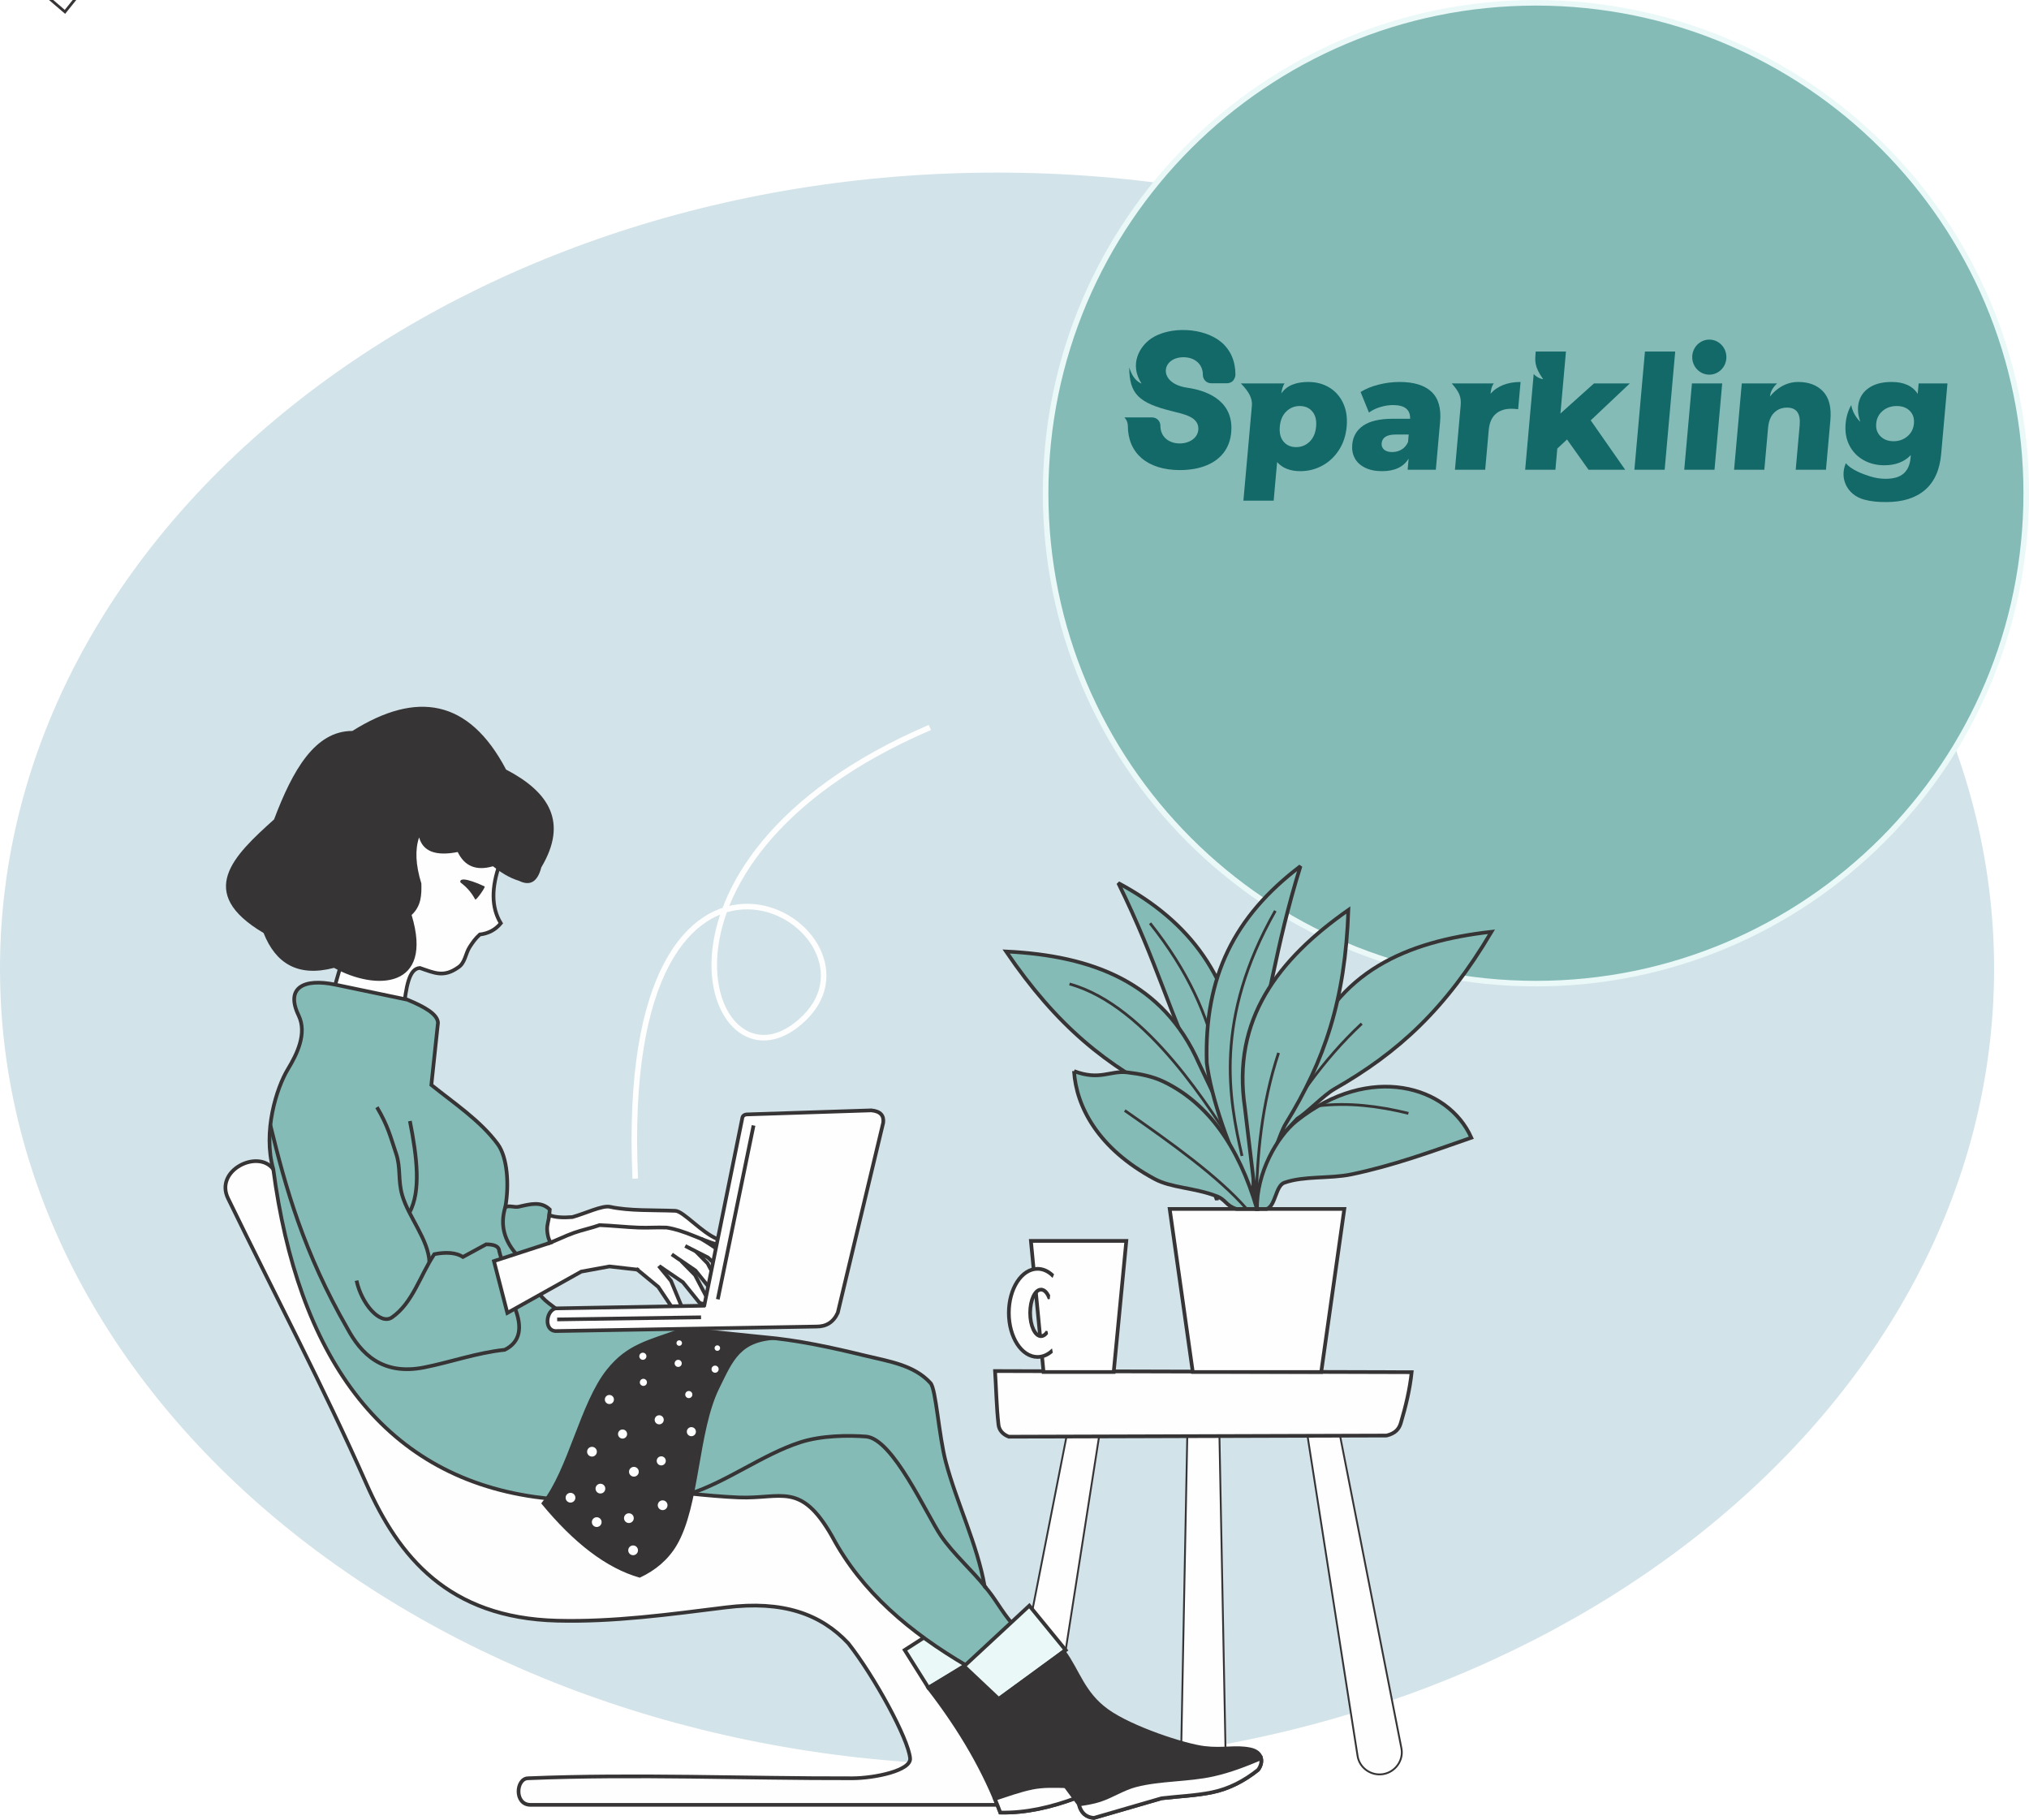
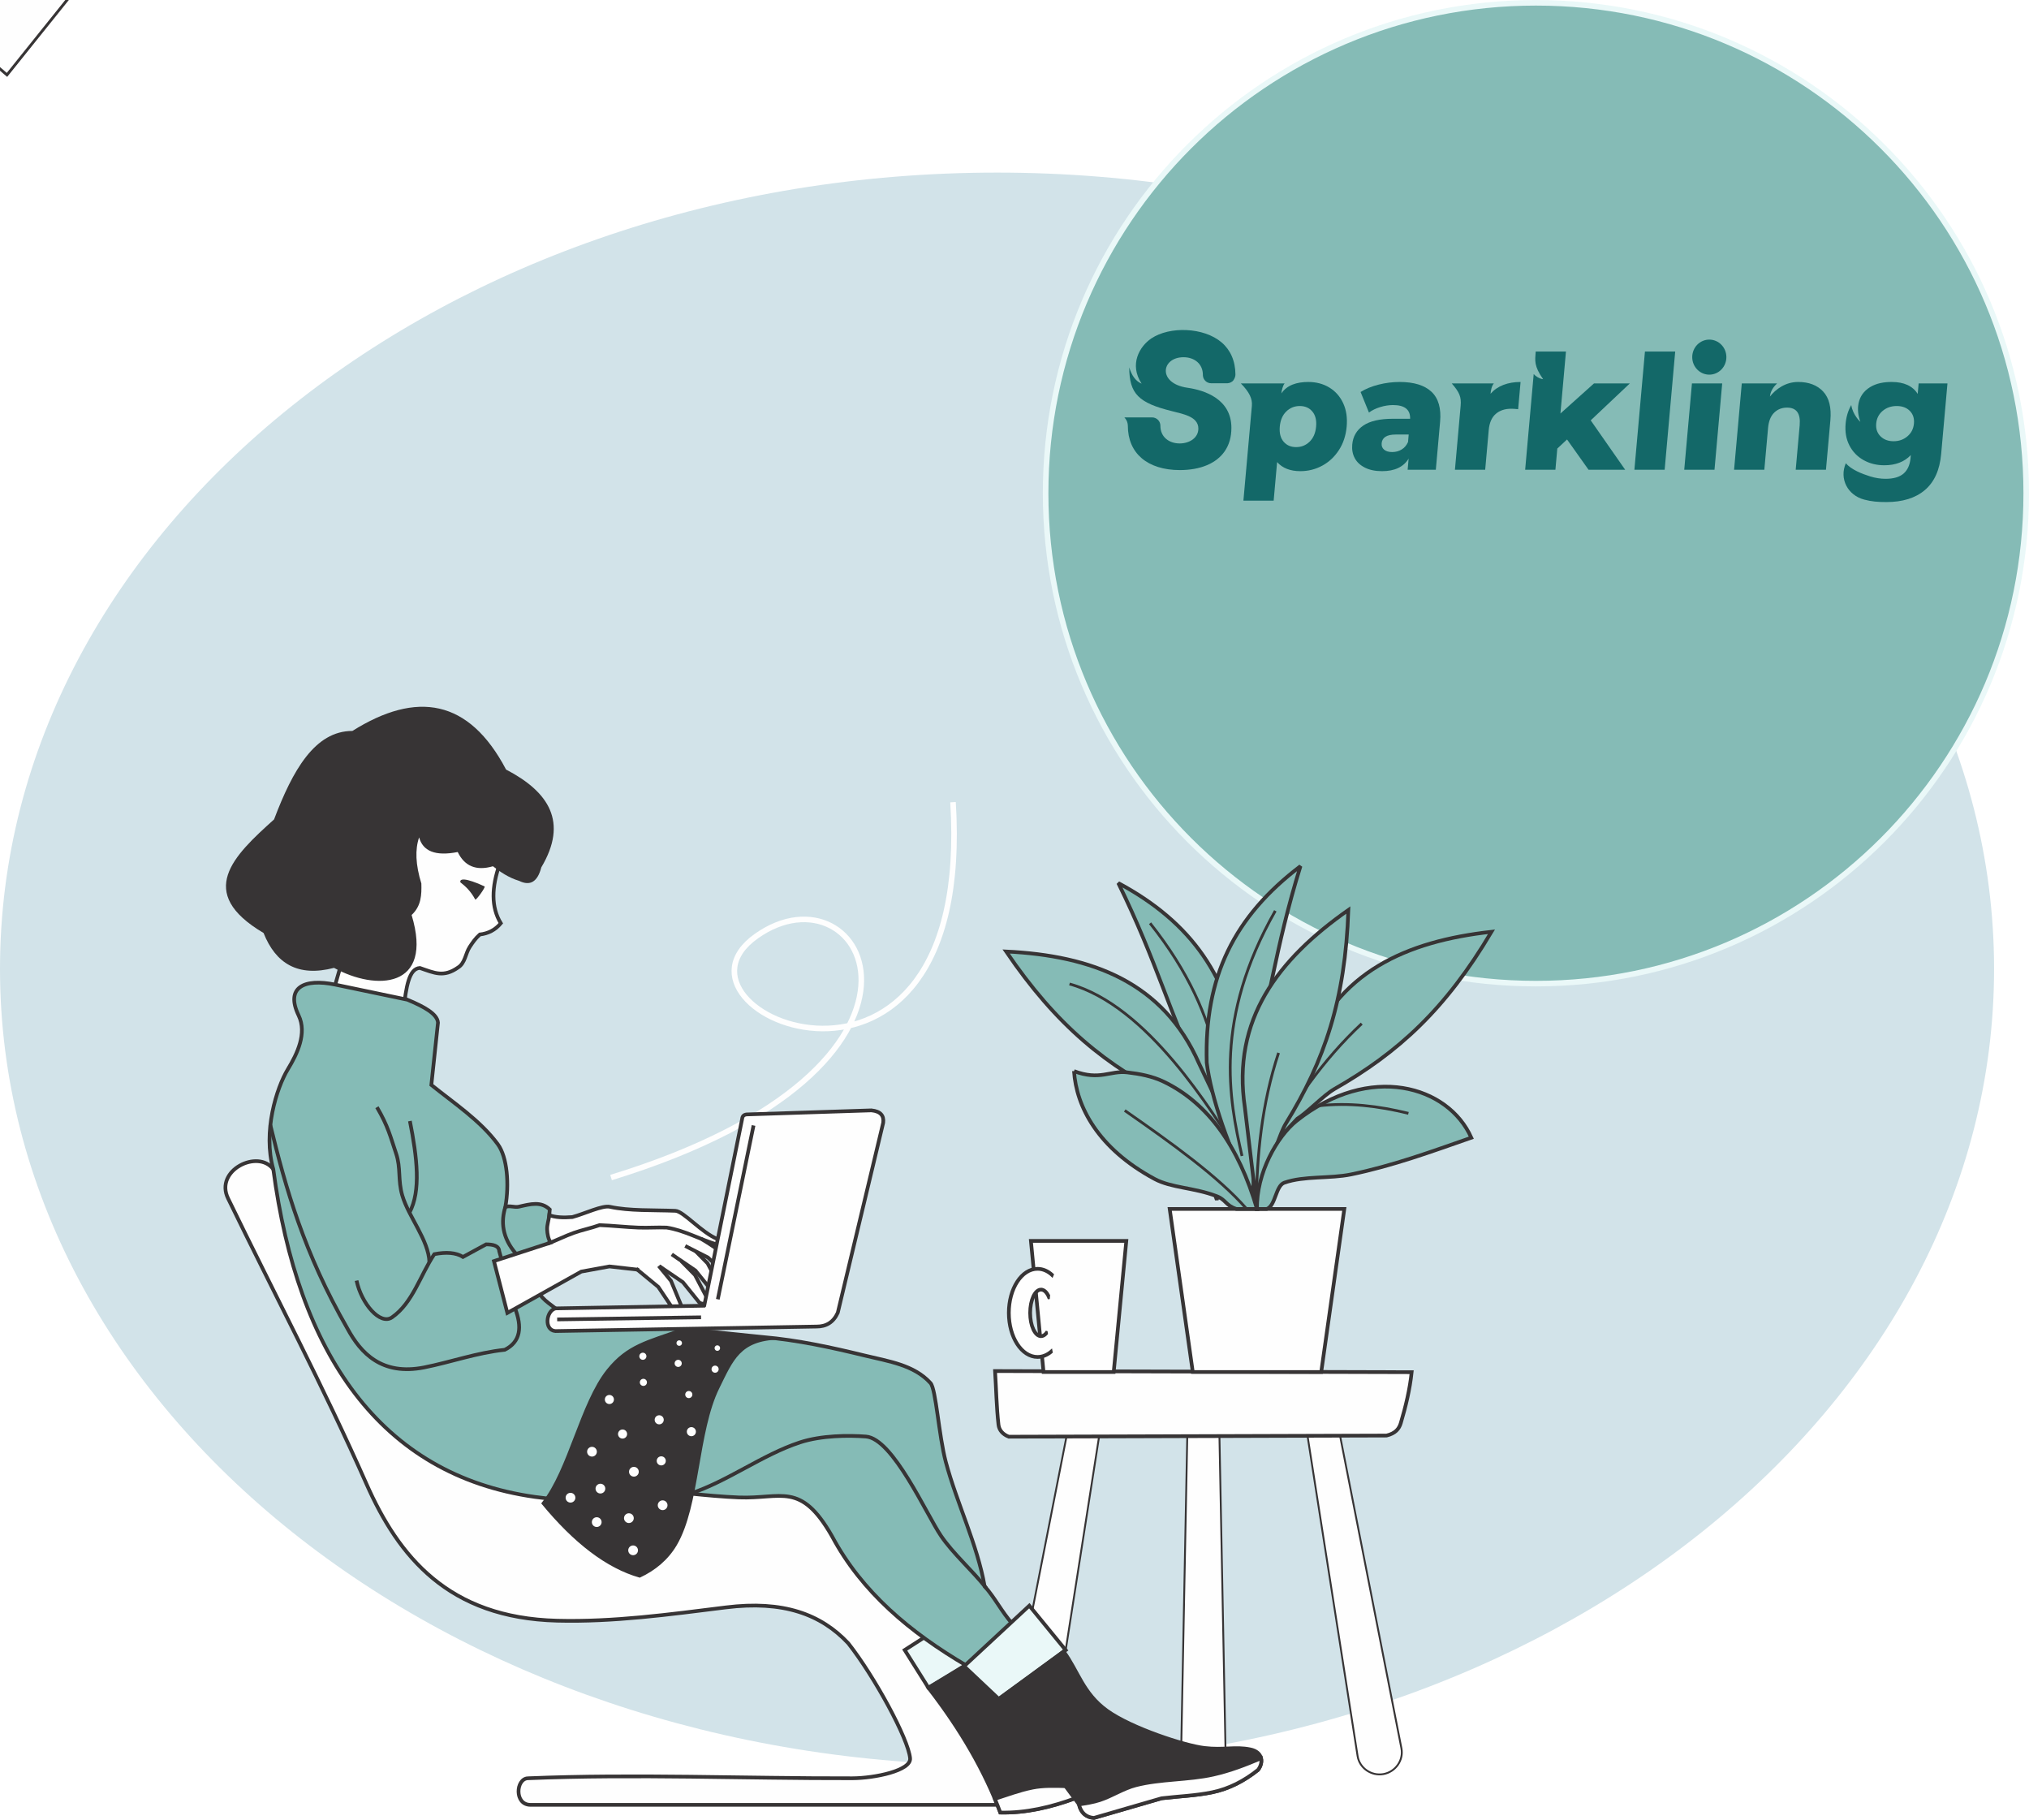
<svg xmlns="http://www.w3.org/2000/svg" xml:space="preserve" width="7.61in" height="6.824in" version="1.0" style="shape-rendering:geometricPrecision; text-rendering:geometricPrecision; image-rendering:optimizeQuality; fill-rule:evenodd; clip-rule:evenodd" viewBox="0 0 8049.65 7218.02">
  <defs>
    <style type="text/css">
   
    .str3 {stroke:#373435;stroke-width:11.02;stroke-miterlimit:2.613}
    .str4 {stroke:#FEFEFE;stroke-width:22.04;stroke-miterlimit:2.613}
    .str0 {stroke:#EAF8F8;stroke-width:22.04;stroke-miterlimit:2.613}
    .str1 {stroke:#373435;stroke-width:14.69;stroke-miterlimit:2.613}
    .str2 {stroke:#373435;stroke-width:7.35;stroke-miterlimit:2.613}
    .fil4 {fill:none}
    .fil3 {fill:#FEFEFE}
    .fil7 {fill:#373435}
    .fil1 {fill:#85BBB6}
    .fil0 {fill:#D2E3E9}
    .fil6 {fill:#EAF8F8}
    .fil5 {fill:#373435;fill-rule:nonzero}
    .fil2 {fill:#136868;fill-rule:nonzero}
   
  </style>
  </defs>
  <g id="Layer_x0020_1">
    <ellipse class="fil0" cx="3955.54" cy="3842.88" rx="3955.54" ry="3158.4" />
    <circle class="fil1 str0" cx="6093.45" cy="1956.2" r="1945.18" />
    <path class="fil2" d="M4695.51 1416.8c20.97,0 40.82,6.34 55.15,19.19 13.18,11.81 21.48,28.78 21.54,50.94l0 1.83c0.4,8.45 4,16.08 9.6,21.68 5.96,5.96 14.19,9.64 23.28,9.64l64.8 0c4.96,-0.32 9.72,-1.78 13.86,-3.93 4.33,-2.25 7.75,-5.13 9.74,-8.12 2.39,-3.59 4.41,-7.4 5.81,-11.31 1.32,-3.72 2.09,-7.52 2.07,-11.3 -0.34,-54.35 -20.05,-97.61 -54.77,-127.29 -70.93,-60.64 -206.62,-64.74 -279.2,-15.69 -45.44,30.7 -88.88,102.02 -38.24,179.31 -24.31,-10.54 -39.36,-32.78 -49.12,-64.81 0.18,105.97 38.24,141.16 168.94,173.63l2.21 0.56c24.36,5.9 46.57,11.29 64.22,19.11 11.22,4.98 20.52,10.92 27.21,18.51 7.45,8.46 11.63,18.56 11.63,30.99 0,18.4 -8.66,32.92 -22.08,43.07 -13.78,10.43 -32.71,15.97 -51.88,15.97 -21.04,0 -40.95,-6.36 -55.28,-19.26 -13.16,-11.84 -21.41,-28.86 -21.42,-51.1l0 -1.53c-0.38,-8.49 -3.98,-16.14 -9.61,-21.76 -5.95,-5.95 -14.19,-9.64 -23.28,-9.64l-110 0c3.82,3.89 6.92,8.35 9.2,13.2 2.82,6 4.41,12.63 4.56,19.48l0.05 0.25c0,54.85 19.55,98.48 54.25,128.4 35.79,30.85 88.01,47.62 151.96,47.62 40.63,0 77.29,-6.57 107.93,-19.52 29.24,-12.36 53.11,-30.6 69.77,-54.56 8.77,-12.61 15.58,-26.78 20.13,-42.48 4.45,-15.34 6.8,-32.34 6.8,-50.99 0,-114.02 -105.52,-149.18 -174.44,-159.02 -119.06,-17.01 -104.58,-121.07 -15.41,-121.07z" />
    <path class="fil2" d="M5190.42 1514.95c31.17,0 58.84,7.27 83.02,21.8 24.19,14.53 42.56,35.17 55.13,61.91 12.56,26.74 17.27,57.8 14.11,93.18 -3.16,35.38 -13.41,66.44 -30.75,93.18 -17.34,26.74 -39.4,47.38 -66.18,61.91 -26.78,14.53 -55.75,21.8 -86.91,21.8 -40.01,0 -70.74,-12.01 -92.18,-36.01l-13.65 152.89 -120.03 0c11.19,-125.32 22.43,-250.64 33.56,-375.96 2.47,-27.81 -9.31,-53.9 -43.8,-89.02 55.36,0 118.6,0 173.96,0 -6.95,7.08 -12.19,28.52 -13.2,39.9 22.28,-33.52 61.85,-45.58 106.92,-45.58zm-48.34 258.39c21.06,0 38.98,-7.27 53.75,-21.8 14.78,-14.53 23.29,-34.43 25.54,-59.7 2.26,-25.27 -2.7,-45.17 -14.88,-59.7 -12.19,-14.53 -28.8,-21.8 -49.86,-21.8 -21.06,0 -38.98,7.27 -53.75,21.8 -14.78,14.53 -23.29,34.43 -25.54,59.7 -2.26,25.27 2.7,45.17 14.89,59.7 12.18,14.53 28.8,21.8 49.86,21.8z" />
    <path class="fil2" d="M5552.41 1514.95c56.86,0 99.09,12.95 126.68,38.85 27.59,25.9 39,65.6 34.23,119.09l-16.97 190.16 -111.82 0 3.95 -44.22c-20.24,33.27 -55.42,49.91 -105.54,49.91 -26.54,0 -49.07,-4.64 -67.62,-13.9 -18.55,-9.27 -32.07,-21.79 -40.55,-37.59 -8.49,-15.79 -11.83,-33.8 -10.02,-54.02 2.89,-32.43 17.57,-57.59 44.01,-75.49 26.45,-17.9 65.57,-26.85 117.38,-26.85l68.23 0c1.12,-36.22 -21.48,-54.33 -67.81,-54.33 -16.42,0 -33.29,2.63 -50.61,7.9 -17.32,5.27 -32.29,12.53 -44.91,21.8l-33.16 -81.5c20.08,-12.63 44.01,-22.43 71.8,-29.38 27.79,-6.95 55.37,-10.42 82.74,-10.42zm-29.23 277.98c13.9,0 26.41,-3.37 37.54,-10.11 11.13,-6.74 19.59,-16.64 25.39,-29.69l2.65 -29.69 -51.81 0c-34.96,0 -53.47,11.59 -55.54,34.74 -0.94,10.53 2.31,18.96 9.75,25.27 7.44,6.32 18.11,9.48 32.01,9.48z" />
    <path class="fil2" d="M7133.72 1514.95c42.54,0 75.63,12.64 99.28,37.91 23.64,25.27 33.19,63.39 28.64,114.35l-17.48 195.84 -120.04 0 15.73 -176.26c4.17,-46.75 -12.49,-70.13 -49.97,-70.13 -20.64,0 -37.77,6.74 -51.4,20.22 -13.63,13.48 -21.65,33.69 -24.05,60.65l-14.78 165.52 -120.03 0 30.56 -342.42 111.22 0c5.76,0 15.46,0 28.91,0 -22,20.86 -26.47,37.73 -28.54,52.21 23.48,-29.6 61.95,-57.89 111.92,-57.89z" />
    <polygon class="fil2" points="6712.46,1520.64 6832.49,1520.64 6801.93,1863.05 6681.89,1863.05 " />
    <polygon class="fil2" points="6525.99,1394.29 6646.03,1394.29 6604.18,1863.05 6484.15,1863.05 " />
    <path class="fil2" d="M6216.89 1743.02l-38.59 36.01 -7.5 84.02 -120.04 0c11.29,-126.53 22.59,-253.06 33.88,-379.59 6.26,7.71 21.23,18.13 37.53,20.65 -37.22,-53.18 -32.15,-73.91 -29.58,-109.83l120.04 0 -21.93 245.75 133.22 -119.4 142.15 0 -155.23 146.57 136.67 195.84 -145.31 0 -85.31 -120.03z" />
    <path class="fil2" d="M5913.4 1561.71c13.61,-15.59 30.55,-27.27 50.83,-35.07 20.28,-7.79 43.06,-11.69 68.33,-11.69l-9.64 108.03c-10.84,-1.26 -19.84,-1.89 -27,-1.89 -25.69,0 -46.42,6.95 -62.19,20.84 -15.78,13.9 -24.94,35.17 -27.49,63.81l-14.04 157.3 -120.04 0c7.56,-84.68 15.16,-169.37 22.68,-254.05 3.11,-35.03 -4.93,-53.37 -35.41,-88.36 52.55,0 114.68,0 167.22,0 -8.68,9.9 -12.02,27.38 -13.24,41.07z" />
    <path class="fil2" d="M7726.17 1520.64l-24.98 279.87c-5.68,63.6 -27.2,111.3 -64.58,143.1 -37.37,31.8 -88.49,47.7 -153.35,47.7 -33.69,0 -58.68,-2.19 -87.48,-9.8 -65.44,-17.31 -99.68,-82.35 -72.78,-144.37 21.28,25.91 65.25,42.51 95.77,52.14 20.68,6.53 41.35,9.79 61.98,9.79 31.59,0 55.38,-6.95 71.36,-20.85 15.98,-13.9 25.19,-34.54 27.64,-61.91l1.01 -11.37c-25.57,26.96 -60.68,40.43 -105.32,40.43 -30.32,0 -57.72,-6.85 -82.19,-20.53 -24.47,-13.69 -43.17,-33.07 -56.1,-58.13 -12.92,-25.06 -17.92,-54.01 -14.99,-86.86 2.41,-27.02 9.86,-51.48 22.33,-73.38 6.04,39.64 36.29,67.14 36.06,66.51 -16.73,-45.55 -15,-104.72 38.52,-137.49 25.75,-15.76 55.53,-20.53 85.85,-20.53 48.86,0 83.25,15.8 103.17,47.38l3.72 -41.7 114.35 0zm-213.79 229.33c21.48,0 39.86,-6.53 55.13,-19.58 15.28,-13.06 23.83,-29.91 25.67,-50.54 1.84,-20.64 -3.61,-37.38 -16.36,-50.22 -12.76,-12.85 -30.08,-19.27 -51.98,-19.27 -21.9,0 -40.48,6.43 -55.74,19.27 -15.25,12.84 -23.8,29.58 -25.64,50.22 -1.84,20.63 3.81,37.48 16.97,50.54 13.16,13.06 30.47,19.58 51.95,19.58z" />
    <ellipse class="fil2" cx="6781.32" cy="1416.43" rx="67.75" ry="69.51" />
    <path class="fil3 str1" d="M2094.28 7053.26c-47.92,1.96 -54.55,105.49 10.55,105.49 681.46,0 1337.92,0 2006.88,0 -203.94,-407.88 -407.88,-815.76 -611.82,-1223.64 -530.07,-29.89 -1060.14,-59.78 -1590.21,-89.67 -275.14,-402.61 -550.29,-805.21 -825.43,-1207.82 -59.91,-81.15 -234.66,4 -179.33,116.03 182.84,377.11 378.99,748.07 548.53,1131.35 127.81,288.94 324.83,532.22 756.87,543.26 223.89,5.71 443.83,-24.6 669.84,-52.74 226.01,-28.14 376.52,26.31 485.24,142.41 104.55,132.93 238.45,379.23 245.25,456.23 4.3,48.67 -140.39,78.9 -229.43,79.12 -428.97,1.02 -858.32,-17.54 -1286.94,0z" />
    <g id="_2906669118544">
      <path class="fil3 str2" d="M4774.08 5582.66l0 0c48.57,0 62.37,39.8 63.31,88.3l24.99 1288.57c0.94,48.5 -39.79,88.3 -88.3,88.3l-0 0c-48.5,0 -89.24,-39.74 -88.3,-88.3l24.99 -1288.57c0.94,-48.56 14.74,-88.3 63.31,-88.3z" />
      <path class="fil3 str2" d="M5233.82 5593.8l0 -0c47.83,-8.43 68.33,28.37 77.68,75.96l248.37 1264.65c9.35,47.6 -23.85,93.86 -71.62,102.29l-0 0c-47.77,8.42 -94.78,-23.64 -102.29,-71.62l-199.15 -1273.33c-7.5,-47.98 -0.81,-89.51 47.01,-97.94z" />
      <path class="fil3 str2" d="M4314.33 5593.79l0 0c47.82,8.43 54.51,50.02 47.01,97.94l-199.15 1273.33c-7.5,47.92 -54.52,80.05 -102.29,71.62l-0 0c-47.77,-8.42 -80.98,-54.63 -71.62,-102.29l248.37 -1264.65c9.36,-47.66 29.85,-84.4 77.68,-75.96z" />
    </g>
    <path class="fil3 str1" d="M3961.3 5650.92c-8,-70.63 -9.06,-141.88 -13.58,-212.82 550.91,1.51 1101.83,3.02 1652.74,4.53 -7.35,69.5 -23.66,136.02 -43.01,201.5 -7.02,23.75 -21.71,41.22 -56.6,49.81 -499.6,1.51 -999.2,3.02 -1498.8,4.53 -24.5,-9.6 -38.38,-26.58 -40.75,-47.54z" />
    <polygon class="fil3 str1" points="4640.51,4795.11 5333.31,4795.11 5241.69,5441.89 4732.12,5441.89 " />
    <polygon class="fil3 str1" points="4089.97,4921.89 4468.44,4921.89 4418.39,5441.89 4140.02,5441.89 " />
    <path class="fil3" d="M4116.16 5032.6c62.85,0 113.81,78.25 113.81,174.79 0,96.53 -50.95,174.79 -113.81,174.79 -62.85,0 -113.81,-78.25 -113.81,-174.79 0,-96.54 50.95,-174.79 113.81,-174.79zm13.82 82.44c23.77,0 43.05,41.35 43.05,92.36 0,51 -19.28,92.35 -43.05,92.35 -23.78,0 -43.06,-41.35 -43.06,-92.35 0,-51.01 19.28,-92.36 43.06,-92.36z" />
    <g id="_2906669120848">
      <path class="fil1 str1" d="M4827.31 4758.41c-28.84,-67.17 -53.71,-460.03 -59.06,-471.1 -127.23,-262.77 -177.4,-471.14 -331.68,-784.87 290.08,155.7 445.65,374.47 488.44,711.98 4.96,134.77 -33.67,360.88 -97.7,543.99z" />
      <path class="fil4 str3" d="M4562.69 3661.88c307.98,386.71 297.81,707.75 281.58,940.11" />
    </g>
    <g id="_2906669118064">
      <path class="fil1 str1" d="M4930.54 4583.78c-41.2,-39.07 -82.4,-78.14 -123.6,-117.21 -42.59,-22.93 -110.96,-87.34 -154.66,-108.82 -261.63,-128.54 -460.05,-288.62 -660.66,-583.83 339.59,16.65 623.13,120.56 765.39,444.37 57.84,121.83 115.69,243.66 173.53,365.5z" />
      <path class="fil4 str3" d="M4243.09 3902.82c311.41,85.94 563.78,505.05 674.17,675.28" />
    </g>
    <path class="fil5 str2" d="M4116.16 5028.93c22.41,0 43.32,9.47 61.1,25.92 -1.21,2.18 -2.25,4.57 -3.09,7.15 -16.87,-16.3 -36.76,-25.73 -58.01,-25.73 -30.11,0 -57.49,18.93 -77.41,49.52 -20.22,31.05 -32.73,74.05 -32.73,121.6 0,47.55 12.51,90.55 32.73,121.6 19.92,30.59 47.3,49.52 77.41,49.52 19.95,0 38.7,-8.31 54.88,-22.83 0.39,2.66 0.96,5.44 1.66,8.26 -16.76,13.97 -36.02,21.91 -56.55,21.91 -32.74,0 -62.28,-20.21 -83.54,-52.87 -20.96,-32.2 -33.94,-76.61 -33.94,-125.59 0,-48.97 12.97,-93.39 33.94,-125.59 21.27,-32.66 50.8,-52.87 83.54,-52.87zm13.82 82.44c15.1,0 25.92,13.56 32.6,26.8 -0.69,3.81 -1.25,7.39 -1.16,11.29l-0.97 2.32c-5.11,-13.86 -15.42,-33.07 -30.47,-33.07 -10.33,0 -19.94,9.53 -27.12,24.93 -7.58,16.25 -12.26,38.79 -12.26,63.75 0,24.96 4.69,47.5 12.26,63.75 7.18,15.39 16.79,24.92 27.12,24.92 8.14,0 15.84,-5.92 22.25,-15.97 0.29,3.53 0.78,6.91 1.59,10.25 -6.93,8.32 -15.05,13.07 -23.83,13.07 -13.45,0 -25.37,-11.15 -33.77,-29.17 -8,-17.17 -12.96,-40.82 -12.96,-66.85 0,-26.04 4.95,-49.69 12.96,-66.85 8.4,-18.02 20.34,-29.18 33.77,-29.18z" />
    <g id="_2906669120176">
      <path class="fil1 str1" d="M5030.25 4562.16c38.7,-41.54 77.4,-83.09 116.11,-124.63 41.09,-25.53 105.34,-94.05 147.63,-118.18 253.17,-144.49 441.3,-316.55 623.25,-623.61 -337.91,37.65 -614.47,158.9 -736.42,490.89 -50.19,125.18 -100.38,250.36 -150.57,375.54z" />
      <path class="fil4 str3" d="M5402.36 4060.06c-156.17,145.8 -270.17,314.68 -369.8,491.42" />
    </g>
    <g id="_2906669121136">
      <path class="fil1 str1" d="M4968.51 4736.88c18.05,-70.84 -18.42,-462.79 -14.84,-474.56 84.86,-279.35 102.05,-492.98 205.71,-826.87 -262.37,198.87 -382.06,439.16 -371.9,779.22 16.03,133.91 89.33,351.27 181.03,522.2z" />
      <path class="fil4 str3" d="M5059.56 3612.55c-244.15,429.87 -184.24,745.42 -132.11,972.44" />
    </g>
    <g id="_2906669121280">
      <path class="fil1 str1" d="M4986.91 4795.11c14.02,-55.02 28.04,-110.04 42.06,-165.06 23.8,-42.11 47.29,-133.06 72.82,-174.53 152.78,-248.25 235.28,-489.48 247.57,-846.19 -278.4,195.17 -462.86,434.26 -410.54,784.05 16.03,133.91 32.06,267.82 48.1,401.73z" />
      <path class="fil4 str3" d="M5072.44 4176.03c-67.06,202.86 -86.03,405.72 -88.64,608.59" />
    </g>
    <g id="_2906669057248">
      <path class="fil1 str1" d="M5144.89 4444.9c289.3,-229.63 600.54,-138.76 692.29,67.62 -156.23,54.41 -310.35,111.25 -477.07,145.62 -84.53,17.42 -185.47,5.17 -264.68,32.75 -35.02,12.19 -34.64,92.02 -69.68,104.22 -12.95,0 -25.89,0 -38.84,0 -2.9,-140.89 79.12,-287.62 157.98,-350.21z" />
      <path class="fil4 str3" d="M5231.04 4386.02c118.86,-13.68 237.72,0.64 356.59,29.9" />
    </g>
    <polygon class="fil6 str1" points="3846.11,6597.81 3683.37,6694.32 3589.21,6544.57 3699.51,6473.72 " />
    <g id="_2906669057680">
      <path class="fil1 str1" d="M4261.01 4248.48c8.55,139.74 94.4,306.69 319.78,427.77 66.61,35.78 155.7,33.77 245.73,68.04 38.01,14.46 35.14,36.78 78.48,50.82 27.3,0 54.6,0 81.9,0 -72.69,-248.89 -195.24,-420.58 -370.09,-504.77 -45.22,-21.77 -94.88,-31.05 -144.72,-36.91 -68.74,-8.08 -108.52,33.73 -211.08,-4.94z" />
      <path class="fil4 str3" d="M4462.26 4404.65c189.03,131.7 372.46,263.09 483.7,390.46" />
    </g>
    <g>
      <path class="fil3 str1" d="M1350.49 3834.38c-10.41,36.18 -20.82,72.36 -31.23,108.54 85.29,41.37 179.75,61.35 281.03,65.42 11.31,-95.51 22.01,-166.17 65.37,-169.1 58.84,20.14 94.2,38.38 151.71,-1.89 28.05,-17.39 29.46,-56.1 46.19,-81.47 12.01,-18.23 22.04,-33.14 40.05,-49.37 32.43,-3.83 60.68,-17.27 83.26,-44.61 -38.97,-63.73 -36.86,-143.45 -4.46,-234.93 -109.53,-48.57 -219.07,-97.14 -328.61,-145.72 -101.11,184.38 -202.22,368.75 -303.33,553.13z" />
      <path class="fil7" d="M1826.04 3497.01c0.18,-27.44 96.62,18.88 96.74,19.09 2.71,4.56 -30.75,51.44 -37.01,52.13 -20.11,-36.64 -40.32,-53.59 -59.19,-68.63 -0.28,-0.22 -0.23,-0.17 -0.55,-2.59z" />
      <path class="fil7" d="M1815.89 3379.39c-90.2,17.75 -138.29,-4.38 -153.15,-57.99 -16.37,47.43 -14.36,107.71 8.92,182.89 1.09,44.43 0.23,88.47 -38.66,124.9 88.82,293.61 -142.16,301.04 -307.79,209.65 -143.29,37.43 -231.4,-17.11 -279.54,-138.28 -271.85,-160.76 -119.29,-305.8 41.63,-450.53 73.57,-194.39 161.73,-351.14 310.77,-350.91 254.5,-159.8 462.19,-127.18 609.63,153.15 170.37,88.69 246.98,208.19 139.77,388.08 -15.06,58.37 -44.91,74.47 -87.73,53.53 -44.27,-13.53 -75.68,-36.5 -104.08,-57.99 -66.71,19.39 -112.71,-0.55 -139.77,-56.5z" />
      <animateTransform attributeName="transform" attributeType="XML" type="rotate" values="0;20;0" dur="3s" repeatCount="indefinite" keySplines="0.42 0 0.58 1" keyTimes="0;0.5;1" additive="sum" transform-origin="3567.51 3438.53" />
      <animateTransform attributeName="transform" attributeType="XML" type="translate" values="0 0; 0 -15;0 0;" dur="2s" repeatCount="indefinite" />
    </g>
    <path class="fil1 str1" d="M1616.13 3965.09c-95.35,-19.91 -190.7,-39.82 -286.05,-59.74 -124.36,-25.62 -198.9,11.13 -145.25,122.51 34.03,70.65 -6.17,152.81 -42.52,212.61 -45.57,74.96 -100.12,249.77 -58.06,397.13 96.36,727.77 423.19,1213.34 1038.11,1299.73 249.32,35.03 364.35,-10.41 616.11,-13.11 57.93,6.07 133.15,12.86 192.77,15.19 169.14,6.61 244.73,-64.81 369.61,153.83 118.11,221.29 309.67,381.71 535.15,514.04 63.93,-59.98 115.67,-107.76 179.6,-167.74 -40.5,-45.22 -68.81,-102.64 -109.31,-147.86 -28.74,-165.22 -110.4,-329.29 -154.09,-493.36 -27.84,-104.56 -38.67,-288.39 -60.55,-312.55 -65.53,-72.39 -165.83,-85.98 -263.32,-109.73 -129.35,-31.51 -263.41,-60.81 -398.83,-72.51 -264.59,-27 -529.17,-54 -793.76,-80.99 -25.65,-37.8 -68.55,-51.44 -94.2,-89.24 4.32,-60.51 59.46,-146.18 42.87,-204.52 -13,-45.73 -6.45,-88.03 -3.34,-131.47 -34.34,-33.16 -75.33,-22.03 -123.09,-11.11 -16.45,3.76 -35.74,-5.68 -53.07,0.98 15.9,-89.59 7.75,-197.38 -30.05,-248.88 -68.16,-92.88 -173.79,-162.85 -263.56,-235.07 8.77,-82.34 17.55,-164.69 26.32,-247.04 -2.64,-34.99 -55.89,-63.81 -121.49,-91.12z" />
    <path class="fil4 str1" d="M1072.58 4462.66c61.01,250.54 132.65,505.88 306.06,807.26 52.2,96.14 135.16,187.36 304.44,153.72 106.04,-21.07 208.71,-58.23 319.42,-69.87 62.92,-31.47 70.17,-89.97 39.93,-166.7 -20.63,-74.86 -41.26,-149.73 -61.89,-224.59 -1.42,-21.7 -23.83,-26.59 -51.91,-26.95 -30.61,16.64 -61.22,33.27 -91.83,49.91 -28.14,-17.65 -67.02,-19.95 -113.79,-10.98 -55.9,83.51 -85.26,193.07 -167.7,250.54 -47.17,32.89 -121.89,-55.06 -140.74,-145.74" />
    <path class="fil4 str1" d="M1495.43 4391.52c44.98,76.95 53.03,115.98 76.04,183.94 19.36,57.17 6.56,104.86 24.5,166.08 25.01,85.37 104.54,176.86 107.59,264.57" />
    <path class="fil4 str1" d="M1626.19 4446.42c28.55,143.97 44.42,277.95 -1.74,363.22" />
    <path class="fil3" d="M2184.42 4928.8c-74.94,24.38 -149.88,48.76 -224.82,73.14 17.73,68.54 35.45,137.09 53.18,205.63 97.79,-54.66 195.59,-109.32 293.38,-163.98 37.23,-6.8 74.45,-13.59 111.68,-20.39 39,4.43 78,8.86 117,13.29 57.44,51.37 186.69,-13.44 237.06,-54.48 38.85,7.17 31.35,-12.91 60.74,6.08 4.94,-24.36 9.89,-48.71 14.83,-73.07 -64.41,-25.79 -135.94,-111.25 -168.15,-112.53 -89.51,-3.55 -181.82,0.99 -259.7,-15.95 -29.91,-6.5 -99.27,27.18 -148.91,40.77 -37.09,2.97 -68.51,1.21 -91.43,-7.64 -2.14,19.51 -9.47,38.59 -8.6,57.25 0.83,17.69 4.16,36.24 13.73,51.86z" />
    <path class="fil4 str1" d="M2171.52 4933c36.45,-12.97 68.74,-30.11 105.19,-43.07 32.65,-11.61 69.48,-19.07 102.13,-30.69 48.73,1.79 105.59,8.05 154.31,9.82 39.9,1.46 71.69,-1.54 111.6,-0.07 70.24,10.79 133.4,47.65 200.09,67.31" />
    <path class="fil4 str1" d="M2004.91 4787.2c-17.77,57.11 -13.91,121.23 42.69,186.11" />
    <path class="fil7 str2" d="M3087.58 5309.62c-153.5,4.89 -182.13,83.34 -237.25,195.13 -85.35,173.1 -77.01,466 -168.42,621.84 -34.06,58.06 -84.87,99.41 -144.04,127.16 -130.07,-37.13 -258.65,-136.48 -385.93,-290.76 105.77,-131.67 152.97,-397.22 258.73,-528.89 79.58,-99.07 157.08,-113.43 297.32,-163.36 125.24,12.8 250.48,25.6 379.58,38.88z" />
    <circle class="fil3" cx="2263.34" cy="5940.5" r="19.35" />
    <circle class="fil3" cx="2382.05" cy="5904.42" r="19.35" />
    <circle class="fil3" cx="2348.58" cy="5758" r="19.35" />
    <circle class="fil3" cx="2514.87" cy="5837.49" r="19.35" />
    <circle class="fil3" cx="2628.87" cy="5970.31" r="19.35" />
    <circle class="fil3" cx="2495" cy="6021.56" r="19.35" />
    <circle class="fil3" cx="2511.73" cy="6149.16" r="19.35" />
    <circle class="fil3" cx="2367.4" cy="6037.25" r="19.35" />
    <circle class="fil3" cx="2623.38" cy="5794.34" r="18.04" />
    <circle class="fil3" cx="2469.9" cy="5687.93" r="18.04" />
    <circle class="fil3" cx="2417.61" cy="5550.92" r="18.04" />
    <circle class="fil3" cx="2615.28" cy="5631.45" r="18.04" />
    <circle class="fil3" cx="2742.87" cy="5678.51" r="18.04" />
    <circle class="fil3" cx="2732.69" cy="5531.32" r="14.13" />
    <circle class="fil3" cx="2552.53" cy="5482.93" r="14.13" />
    <circle class="fil3" cx="2550.44" cy="5379.39" r="14.13" />
    <circle class="fil3" cx="2694.76" cy="5327.09" r="10.99" />
    <circle class="fil3" cx="2690.58" cy="5407.63" r="14.13" />
    <circle class="fil3" cx="2837.01" cy="5430.64" r="14.13" />
    <circle class="fil3" cx="2845.89" cy="5346.97" r="10.99" />
    <g id="_2906669068576">
      <path class="fil7 str1" d="M3950.03 6721.5c-38.8,-39.64 -77.6,-79.27 -116.39,-118.91 -50.09,30.58 -100.18,61.15 -150.27,91.73 131.72,169.89 225.18,334.67 285.16,494.99 102.5,2.18 201.79,-21.31 299.51,-57.39 -88.18,-122.85 -176.36,-245.7 -264.54,-368.56 -17.82,-13.96 -35.64,-27.91 -53.47,-41.87z" />
      <path class="fil3 str1" d="M3946.94 7134.88c48.93,-15.49 95.64,-33.6 149.41,-44.44 42.33,-8.53 90.02,-7.12 137.98,-5.48l33.71 46.96c-97.72,36.08 -197.01,59.57 -299.51,57.39 -6.77,-18.09 -13.96,-36.24 -21.59,-54.43z" />
    </g>
    <g>
      <path class="fil4 str1" d="M2738.46 5924.24c148.1,-48.7 286.71,-154.41 434.8,-203.1 85.62,-28.14 193.97,-28.48 262.22,-23.29 107.15,8.15 239.8,308.68 297.61,393.74 49.02,72.13 125.32,138.08 178.97,206.75" />
      <animateTransform attributeName="transform" attributeType="XML" type="rotate" values="0;40;0" dur="3s" repeatCount="indefinite" keySplines="0.42 0 0.58 1" keyTimes="0;0.15;1" additive="sum" transform-origin="3567.51 3438.53" />
      <animateTransform attributeName="transform" attributeType="XML" type="translate" values="0 10; -10 -10; 0 10;" dur="2s" repeatCount="indefinite" />
      <polygon class="fil6 str1" points="4227.9,6545 4083.61,6368.73 3824.81,6608.9 3962.09,6738.34 " />
      <path class="fil7 str1" d="M4219.7 6550.29c-83.94,61.73 -167.89,123.45 -251.83,185.18 104.1,140.15 208.2,280.29 312.31,420.44 7.92,33.46 27.43,52.15 59.65,54.68 89.47,-25.96 178.95,-51.92 268.43,-77.88 67.38,-8.01 136.27,-10.21 202.15,-24.02 65.87,-13.81 125.6,-44.81 180.61,-88.65 21.84,-28.13 19.72,-70.82 -30.65,-81.19 -60.18,-12.39 -105.07,3.43 -182.83,-5.86 -77.76,-9.29 -289.45,-78.23 -385.5,-147.41 -96.05,-69.18 -114.88,-156.86 -172.32,-235.29z" />
      <path class="fil3 str1" d="M4280.45 7157.05c8.09,32.75 27.52,51.04 59.38,53.54 89.47,-25.96 178.95,-51.92 268.43,-77.88 67.38,-8.01 136.27,-10.21 202.15,-24.02 65.87,-13.81 125.6,-44.81 180.61,-88.65 10.69,-13.77 15.64,-31.02 12,-46.27 -61.26,25.91 -121.43,49.62 -189.96,64.99 -98.65,22.12 -208.96,16.92 -307.01,42.16 -49.9,12.84 -93.34,42.54 -142.6,58.83 -26.42,8.73 -54.8,12.96 -82.98,17.3z" />
    </g>
+     <path class="fil4 str4" d="m2424.22,4670.55c1447.1,-444.54 1005.96,-1261.89 576.58,-957.66c-429.39,304.22 867.05,850.43 780.08,-531.21" fill="none" id="motionPath" stroke="#000" stroke-width="2">
+       <animate attributeName="stroke-dasharray" from="0 5000" to="5000 0" dur="7.5s" fill="freeze" calcMode="spline" keySplines="0.1 1 1 0.1;" begin="0.1s" />
+     </path>
    <g>
-       <path id="motionPath" class="fil4 str4" stroke="#000" stroke-width="2" fill="none" d="M3689.2 2885.33c-1246.92,534.29 -866.81,1516.64 -496.82,1151 369.99,-365.64 -747.11,-1022.12 -672.17,638.45" />
-       <animate attributeName="stroke-dasharray" from="0 5000" to="5000 0" dur="3s" begin="1s" fill="freeze" />
-     </g>
-     <g id="_2906669066992" transform="translate(-4000, -3000)">
-       <polygon class="fil3 str3" points="5013.55,2104.98 3481.28,2473.77 3827.24,2726.11 3843.23,3036.67 4056.74,2874.54 4257.69,3046.95 ">
-         <animateMotion dur="5s" repeatCount="indefinite" fill="freeze">
+       <g style="transform-origin: -100px -0px;">
+         <g id="_2906669066992" transform="translate(-4230, -2750)">
+           <g>
+             <polygon class="fil3 str3" points="5013.55,2104.98 3481.28,2473.77 3827.24,2726.11 3843.23,3036.67 4056.74,2874.54 4257.69,3046.95 " />
+             <line class="fil4 str3" x1="3827.24" y1="2726.11" x2="5013.55" y2="2104.98" />
+             <polyline class="fil4 str3" points="4056.74,2874.54 3916.3,2761.5 3843.23,3036.67 " />
+             <line class="fil4 str3" x1="3916.3" y1="2761.5" x2="5013.55" y2="2104.98" />
+           </g>
+         </g>
+         <animateTransform attributeName="transform" attributeType="XML" type="rotate" from="0" to="-410" dur="3s" calcMode="spline" begin="1.3s" keySplines="0.2 0.1 0.3 1;" fill="freeze" />
+         <animateMotion dur="5s" fill="freeze">
          <mpath href="#motionPath" />
        </animateMotion>
-       </polygon>
-       <line class="fil4 str3" x1="3827.24" y1="2726.11" x2="5013.55" y2="2104.98">
-         <animateMotion dur="5s" repeatCount="indefinite" fill="freeze">
-           <mpath href="#motionPath" />
-         </animateMotion>
-       </line>
-       <polyline class="fil4 str3" points="4056.74,2874.54 3916.3,2761.5 3843.23,3036.67 ">
-         <animateMotion dur="5s" repeatCount="indefinite" fill="freeze">
-           <mpath href="#motionPath" />
-         </animateMotion>
-       </polyline>
-       <line class="fil4 str3" x1="3916.3" y1="2761.5" x2="5013.55" y2="2104.98">
-         <animateMotion dur="5s" repeatCount="indefinite" fill="freeze">
-           <mpath href="#motionPath" />
-         </animateMotion>
-       </line>
+       </g>
+       <animateTransform attributeName="transform" attributeType="XML" type="translate" values="0, -10 ;0, 20;50, 0" dur="5s" alcMode="spline" keySplines="0.6 0.2 1 1;" fill="freeze" repeatCount="1" />
    </g>
    <g id="_2906669070160">
      <animateTransform attributeName="transform" attributeType="XML" type="translate" values="0 1; 20 -10; 10 2;15 -3; 0 13; 0 1; 10 -5; 0 2;15 -3; 0 -3;  0 0; 0 0; 0 0;  0 1" dur="5s" repeatCount="indefinite" />
      <path class="fil3" d="M2523.81 5032.07l89.52 -11.12c16.25,19.79 32.5,39.59 48.75,59.39 13.29,32.02 26.59,64.03 39.88,96.05 -4.98,21.28 -15.99,25.67 -32.79,13.86 -19.2,-28.66 -38.41,-57.32 -57.61,-85.98 -28.07,-23.93 -59.67,-48.26 -87.74,-72.2z" />
      <path class="fil4 str1" d="M2523.81 5032.07c28.07,23.93 59.67,48.26 87.74,72.2 19.2,28.66 38.41,57.32 57.61,85.98 16.8,11.8 27.81,7.42 32.79,-13.86 -13.29,-32.02 -26.59,-64.03 -39.88,-96.05 -16.25,-19.79 -32.5,-39.59 -48.75,-59.39" />
    </g>
    <g id="_2906669071600">
      <animateTransform attributeName="transform" attributeType="XML" type="translate" values="0 1; -15 -10; 0 0;0 -10; 0 -3;0 1; 10 -10; 0 0;0 -10; 0 -3; 0 0;0 0;0 0;  0 1" dur="5s" repeatCount="indefinite" />
      <path class="fil3" d="M2615.37 5021.58l88.17 -19.06c17.95,18.27 35.9,36.53 53.85,54.8 16.1,30.7 32.19,61.4 48.29,92.1 -3.06,21.64 -13.64,26.99 -31.42,16.73 -21.68,-26.83 -43.37,-53.66 -65.05,-80.49 -30.09,-21.33 -63.74,-42.74 -93.83,-64.08z" />
      <path class="fil4 str1" d="M2615.37 5021.58c30.09,21.33 63.74,42.75 93.83,64.08 21.68,26.83 43.37,53.66 65.05,80.49 17.78,10.26 28.36,4.91 31.42,-16.73 -16.1,-30.7 -32.2,-61.4 -48.29,-92.1 -17.95,-18.27 -35.9,-36.53 -53.85,-54.8" />
    </g>
    <g id="_2906669069872">
      <animateTransform attributeName="transform" attributeType="XML" type="translate" values="0 1; -5 5; -10 10;0 -3; 0 -13; 0 1; 10 21; 0 -20;0 -3; 0 -13; 0 0;0 0;0 0; 0 1" dur="5s" repeatCount="indefinite" />
      <path class="fil3" d="M2665.18 4975.15l88.17 -19.06c17.95,18.27 35.9,36.53 53.85,54.8 16.1,30.7 32.19,61.4 48.29,92.1 -3.06,21.64 -13.64,26.99 -31.42,16.73 -21.68,-26.83 -43.37,-53.66 -65.05,-80.49 -30.09,-21.33 -63.74,-42.74 -93.83,-64.08z" />
      <path class="fil4 str1" d="M2665.18 4975.15c30.09,21.33 63.74,42.75 93.83,64.08 21.68,26.83 43.37,53.66 65.05,80.49 17.78,10.26 28.36,4.91 31.42,-16.73 -16.1,-30.7 -32.2,-61.4 -48.29,-92.1 -17.95,-18.27 -35.9,-36.53 -53.85,-54.8" />
    </g>
    <g id="_2906669071360">
      <animateTransform attributeName="transform" attributeType="XML" type="translate" values="0 1; 2 -5; 0 0;5 -3; 0 -3;0 1; 5 -5; 0 0;5 -3; 0 -3;  0 0;0 0; 0 0; 0 1" dur="5s" repeatCount="indefinite" />
      <path class="fil3" d="M2718.42 4941.86l75.79 -26.92c17.96,14.1 35.91,28.21 53.87,42.31 17.74,25.32 35.47,50.62 53.21,75.94 -0.23,19.49 -8.98,25.42 -25.87,18.38 -22.23,-21.25 -44.47,-42.5 -66.71,-63.75 -29.04,-15.43 -61.24,-30.53 -90.28,-45.95z" />
      <path class="fil4 str1" d="M2718.42 4941.86c29.04,15.43 61.24,30.53 90.28,45.95 22.23,21.25 44.47,42.5 66.71,63.75 16.9,7.04 25.64,1.11 25.87,-18.38 -17.74,-25.31 -35.47,-50.62 -53.21,-75.94 -17.96,-14.1 -48.83,-33.33 -67.31,-44.01" />
    </g>
    <path class="fil3 str1" d="M2793.92 5178.89c-196.7,3.56 -393.41,7.11 -590.12,10.67 -37.53,9.37 -46.52,86.32 -0.43,89.92 345.57,-5.98 691.13,-11.95 1036.7,-17.93 36.73,0 65.83,-15.78 83.66,-54.77 60.09,-251.29 120.17,-502.59 180.25,-753.88 3.35,-27.42 -9.97,-45.03 -46.8,-48.8 -163.32,5.31 -326.65,10.62 -489.97,15.93 -14.22,-0.23 -21.85,5.44 -22.9,17.92 -50.12,246.98 -100.25,493.95 -150.38,740.93z" />
    <line class="fil4 str1" x1="2781.25" y1="5224.95" x2="2210.44" y2="5233.28" />
    <line class="fil4 str1" x1="2989.54" y1="4463.93" x2="2847.73" y2="5153.51" />
    <path class="fil4 str1" d="M2847.47 4915.04c-64.41,-25.79 -135.94,-111.25 -168.15,-112.53 -89.51,-3.55 -181.82,0.99 -259.7,-15.95 -29.91,-6.5 -99.27,27.18 -148.91,40.77 -37.09,2.97 -68.51,1.21 -91.43,-7.64 -2.14,19.51 -9.47,38.59 -8.6,57.25 0.83,17.69 4.16,36.24 13.73,51.86 -74.94,24.38 -149.88,48.76 -224.82,73.14 17.73,68.54 35.45,137.09 53.18,205.63 97.79,-54.66 195.59,-109.32 293.38,-163.98 37.23,-6.8 74.45,-13.59 111.68,-20.39 39,4.43 78,8.86 117,13.29" />
  </g>
</svg>
